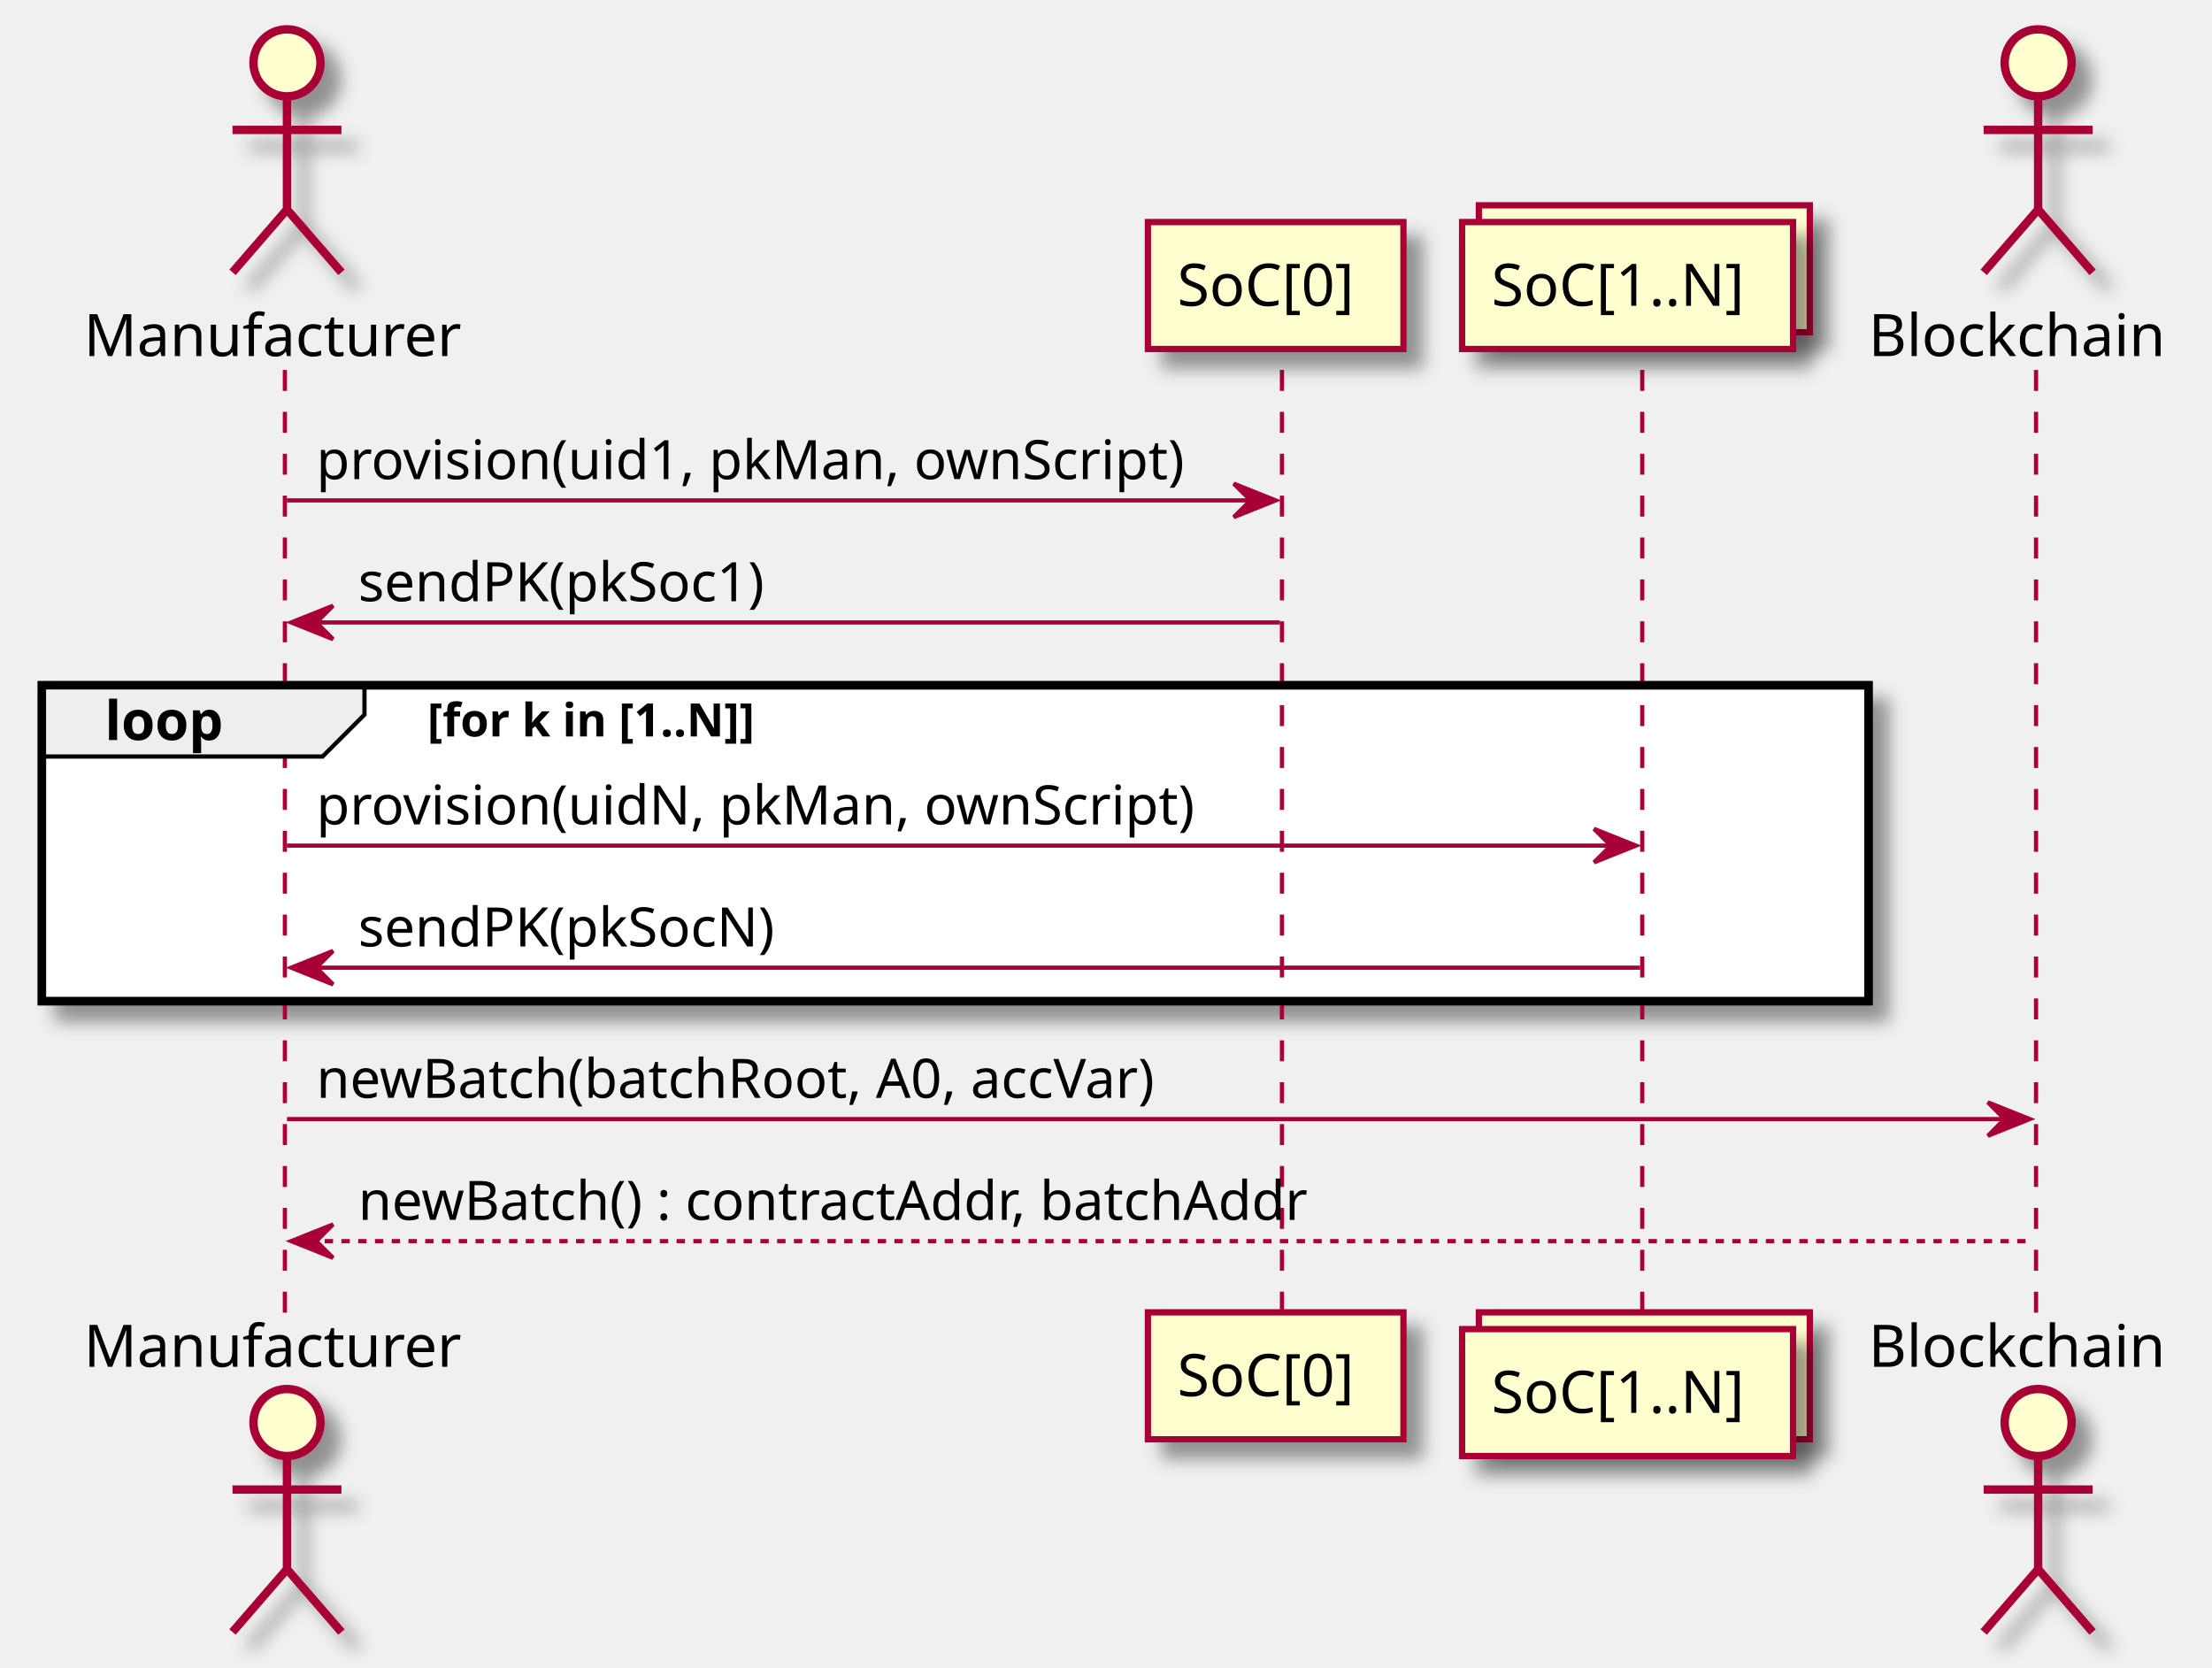
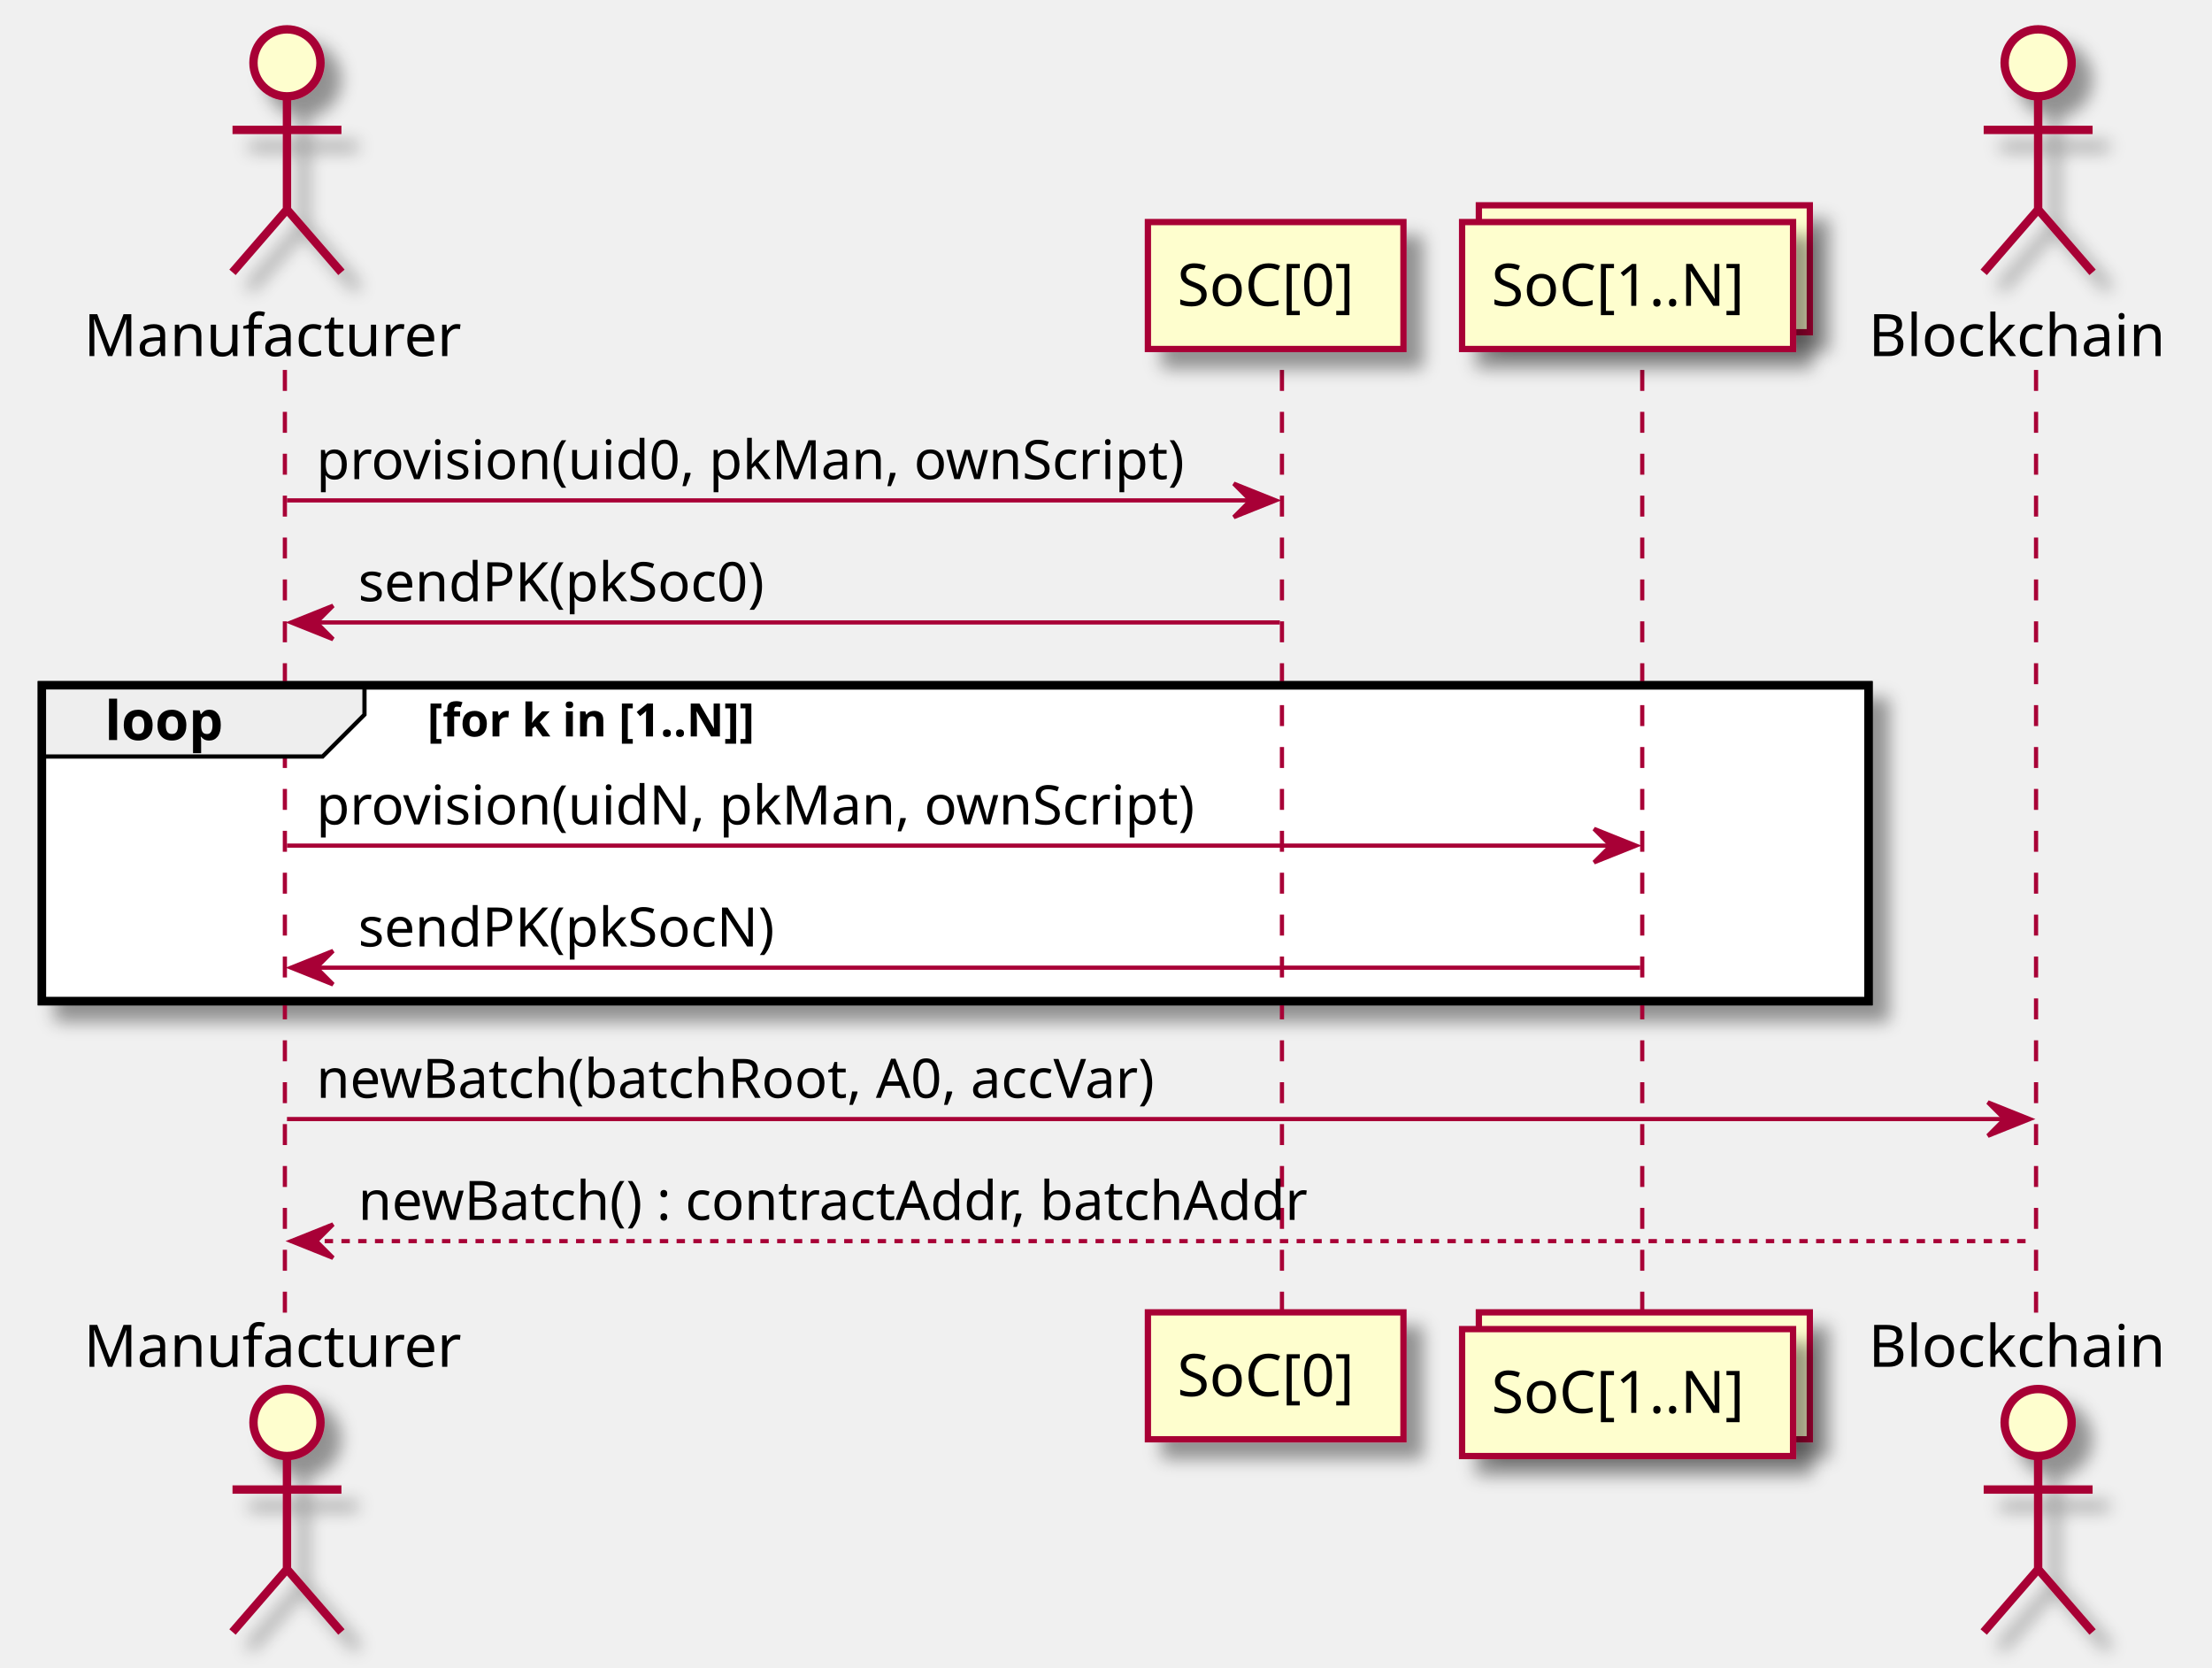
<svg xmlns="http://www.w3.org/2000/svg" contentScriptType="application/ecmascript" contentStyleType="text/css" height="398px" preserveAspectRatio="none" style="width:528px;height:398px;" version="1.1" viewBox="0 0 528 398" width="528px" zoomAndPan="magnify">
  <defs>
-     <filter height="300%" id="f1fhrxvp899e2u" width="300%" x="-1" y="-1">
+     <filter height="300%" id="f1bsj8oeevmnu2" width="300%" x="-1" y="-1">
      <feGaussianBlur result="blurOut" stdDeviation="2.0" />
      <feColorMatrix in="blurOut" result="blurOut2" type="matrix" values="0 0 0 0 0 0 0 0 0 0 0 0 0 0 0 0 0 0 .4 0" />
      <feOffset dx="4.0" dy="4.0" in="blurOut2" result="blurOut3" />
      <feBlend in="SourceGraphic" in2="blurOut3" mode="normal" />
    </filter>
  </defs>
  <g>
-     <rect fill="#FFFFFF" filter="url(#f1fhrxvp899e2u)" height="75.398" style="stroke:#000000;stroke-width:2.0;" width="436" x="10" y="163.562" />
+     <rect fill="#FFFFFF" filter="url(#f1bsj8oeevmnu2)" height="75.398" style="stroke:#000000;stroke-width:2.0;" width="436" x="10" y="163.562" />
    <line style="stroke:#A80036;stroke-width:1.0;stroke-dasharray:5.0,5.0;" x1="68" x2="68" y1="88.297" y2="314.227" />
    <line style="stroke:#A80036;stroke-width:1.0;stroke-dasharray:5.0,5.0;" x1="306" x2="306" y1="88.297" y2="314.227" />
    <line style="stroke:#A80036;stroke-width:1.0;stroke-dasharray:5.0,5.0;" x1="392" x2="392" y1="88.297" y2="314.227" />
    <line style="stroke:#A80036;stroke-width:1.0;stroke-dasharray:5.0,5.0;" x1="486" x2="486" y1="88.297" y2="314.227" />
    <text fill="#000000" font-family="sans-serif" font-size="14" lengthAdjust="spacingAndGlyphs" textLength="91" x="20" y="84.995">Manufacturer</text>
-     <ellipse cx="68.5" cy="15" fill="#FEFECE" filter="url(#f1fhrxvp899e2u)" rx="8" ry="8" style="stroke:#A80036;stroke-width:2.0;" />
-     <path d="M68.5,23 L68.5,50 M55.5,31 L81.5,31 M68.5,50 L55.5,65 M68.5,50 L81.5,65 " fill="none" filter="url(#f1fhrxvp899e2u)" style="stroke:#A80036;stroke-width:2.0;" />
+     <ellipse cx="68.5" cy="15" fill="#FEFECE" filter="url(#f1bsj8oeevmnu2)" rx="8" ry="8" style="stroke:#A80036;stroke-width:2.0;" />
+     <path d="M68.5,23 L68.5,50 M55.5,31 L81.5,31 M68.5,50 L55.5,65 M68.5,50 L81.5,65 " fill="none" filter="url(#f1bsj8oeevmnu2)" style="stroke:#A80036;stroke-width:2.0;" />
    <text fill="#000000" font-family="sans-serif" font-size="14" lengthAdjust="spacingAndGlyphs" textLength="91" x="20" y="326.222">Manufacturer</text>
-     <ellipse cx="68.5" cy="339.523" fill="#FEFECE" filter="url(#f1fhrxvp899e2u)" rx="8" ry="8" style="stroke:#A80036;stroke-width:2.0;" />
-     <path d="M68.5,347.523 L68.5,374.523 M55.5,355.523 L81.5,355.523 M68.5,374.523 L55.5,389.523 M68.5,374.523 L81.5,389.523 " fill="none" filter="url(#f1fhrxvp899e2u)" style="stroke:#A80036;stroke-width:2.0;" />
-     <rect fill="#FEFECE" filter="url(#f1fhrxvp899e2u)" height="30.297" style="stroke:#A80036;stroke-width:1.5;" width="61" x="274" y="53" />
+     <ellipse cx="68.5" cy="339.523" fill="#FEFECE" filter="url(#f1bsj8oeevmnu2)" rx="8" ry="8" style="stroke:#A80036;stroke-width:2.0;" />
+     <path d="M68.5,347.523 L68.5,374.523 M55.5,355.523 L81.5,355.523 M68.5,374.523 L55.5,389.523 M68.5,374.523 L81.5,389.523 " fill="none" filter="url(#f1bsj8oeevmnu2)" style="stroke:#A80036;stroke-width:2.0;" />
+     <rect fill="#FEFECE" filter="url(#f1bsj8oeevmnu2)" height="30.297" style="stroke:#A80036;stroke-width:1.5;" width="61" x="274" y="53" />
    <text fill="#000000" font-family="sans-serif" font-size="14" lengthAdjust="spacingAndGlyphs" textLength="47" x="281" y="72.995">SoC[0]</text>
-     <rect fill="#FEFECE" filter="url(#f1fhrxvp899e2u)" height="30.297" style="stroke:#A80036;stroke-width:1.5;" width="61" x="274" y="313.227" />
+     <rect fill="#FEFECE" filter="url(#f1bsj8oeevmnu2)" height="30.297" style="stroke:#A80036;stroke-width:1.5;" width="61" x="274" y="313.227" />
    <text fill="#000000" font-family="sans-serif" font-size="14" lengthAdjust="spacingAndGlyphs" textLength="47" x="281" y="333.222">SoC[0]</text>
-     <rect fill="#FEFECE" filter="url(#f1fhrxvp899e2u)" height="30.297" style="stroke:#A80036;stroke-width:1.5;" width="79" x="353" y="49" />
-     <rect fill="#FEFECE" filter="url(#f1fhrxvp899e2u)" height="30.297" style="stroke:#A80036;stroke-width:1.5;" width="79" x="349" y="53" />
+     <rect fill="#FEFECE" filter="url(#f1bsj8oeevmnu2)" height="30.297" style="stroke:#A80036;stroke-width:1.5;" width="79" x="353" y="49" />
+     <rect fill="#FEFECE" filter="url(#f1bsj8oeevmnu2)" height="30.297" style="stroke:#A80036;stroke-width:1.5;" width="79" x="349" y="53" />
    <text fill="#000000" font-family="sans-serif" font-size="14" lengthAdjust="spacingAndGlyphs" textLength="65" x="356" y="72.995">SoC[1..N]</text>
-     <rect fill="#FEFECE" filter="url(#f1fhrxvp899e2u)" height="30.297" style="stroke:#A80036;stroke-width:1.5;" width="79" x="353" y="313.227" />
-     <rect fill="#FEFECE" filter="url(#f1fhrxvp899e2u)" height="30.297" style="stroke:#A80036;stroke-width:1.5;" width="79" x="349" y="317.227" />
+     <rect fill="#FEFECE" filter="url(#f1bsj8oeevmnu2)" height="30.297" style="stroke:#A80036;stroke-width:1.5;" width="79" x="353" y="313.227" />
+     <rect fill="#FEFECE" filter="url(#f1bsj8oeevmnu2)" height="30.297" style="stroke:#A80036;stroke-width:1.5;" width="79" x="349" y="317.227" />
    <text fill="#000000" font-family="sans-serif" font-size="14" lengthAdjust="spacingAndGlyphs" textLength="65" x="356" y="337.222">SoC[1..N]</text>
    <text fill="#000000" font-family="sans-serif" font-size="14" lengthAdjust="spacingAndGlyphs" textLength="75" x="446" y="84.995">Blockchain</text>
-     <ellipse cx="486.5" cy="15" fill="#FEFECE" filter="url(#f1fhrxvp899e2u)" rx="8" ry="8" style="stroke:#A80036;stroke-width:2.0;" />
-     <path d="M486.5,23 L486.5,50 M473.5,31 L499.5,31 M486.5,50 L473.5,65 M486.5,50 L499.5,65 " fill="none" filter="url(#f1fhrxvp899e2u)" style="stroke:#A80036;stroke-width:2.0;" />
+     <ellipse cx="486.5" cy="15" fill="#FEFECE" filter="url(#f1bsj8oeevmnu2)" rx="8" ry="8" style="stroke:#A80036;stroke-width:2.0;" />
+     <path d="M486.5,23 L486.5,50 M473.5,31 L499.5,31 M486.5,50 L473.5,65 M486.5,50 L499.5,65 " fill="none" filter="url(#f1bsj8oeevmnu2)" style="stroke:#A80036;stroke-width:2.0;" />
    <text fill="#000000" font-family="sans-serif" font-size="14" lengthAdjust="spacingAndGlyphs" textLength="75" x="446" y="326.222">Blockchain</text>
-     <ellipse cx="486.5" cy="339.523" fill="#FEFECE" filter="url(#f1fhrxvp899e2u)" rx="8" ry="8" style="stroke:#A80036;stroke-width:2.0;" />
-     <path d="M486.5,347.523 L486.5,374.523 M473.5,355.523 L499.5,355.523 M486.5,374.523 L473.5,389.523 M486.5,374.523 L499.5,389.523 " fill="none" filter="url(#f1fhrxvp899e2u)" style="stroke:#A80036;stroke-width:2.0;" />
+     <ellipse cx="486.5" cy="339.523" fill="#FEFECE" filter="url(#f1bsj8oeevmnu2)" rx="8" ry="8" style="stroke:#A80036;stroke-width:2.0;" />
+     <path d="M486.5,347.523 L486.5,374.523 M473.5,355.523 L499.5,355.523 M486.5,374.523 L473.5,389.523 M486.5,374.523 L499.5,389.523 " fill="none" filter="url(#f1bsj8oeevmnu2)" style="stroke:#A80036;stroke-width:2.0;" />
    <polygon fill="#A80036" points="294.5,115.43,304.5,119.43,294.5,123.43,298.5,119.43" style="stroke:#A80036;stroke-width:1.0;" />
    <line style="stroke:#A80036;stroke-width:1.0;" x1="68.5" x2="300.5" y1="119.43" y2="119.43" />
-     <text fill="#000000" font-family="sans-serif" font-size="13" lengthAdjust="spacingAndGlyphs" textLength="214" x="75.5" y="114.364">provision(uid1, pkMan, ownScript)</text>
+     <text fill="#000000" font-family="sans-serif" font-size="13" lengthAdjust="spacingAndGlyphs" textLength="214" x="75.5" y="114.364">provision(uid0, pkMan, ownScript)</text>
    <polygon fill="#A80036" points="79.5,144.562,69.5,148.562,79.5,152.562,75.5,148.562" style="stroke:#A80036;stroke-width:1.0;" />
    <line style="stroke:#A80036;stroke-width:1.0;" x1="73.5" x2="305.5" y1="148.562" y2="148.562" />
-     <text fill="#000000" font-family="sans-serif" font-size="13" lengthAdjust="spacingAndGlyphs" textLength="104" x="85.5" y="143.497">sendPK(pkSoc1)</text>
+     <text fill="#000000" font-family="sans-serif" font-size="13" lengthAdjust="spacingAndGlyphs" textLength="104" x="85.5" y="143.497">sendPK(pkSoc0)</text>
    <path d="M10,163.562 L87,163.562 L87,170.562 L77,180.562 L10,180.562 L10,163.562 " fill="#EEEEEE" style="stroke:#000000;stroke-width:1.0;" />
    <rect fill="none" height="75.398" style="stroke:#000000;stroke-width:2.0;" width="436" x="10" y="163.562" />
    <text fill="#000000" font-family="sans-serif" font-size="13" font-weight="bold" lengthAdjust="spacingAndGlyphs" textLength="32" x="25" y="176.629">loop</text>
    <text fill="#000000" font-family="sans-serif" font-size="11" font-weight="bold" lengthAdjust="spacingAndGlyphs" textLength="94" x="102" y="175.773">[for k in [1..N]]</text>
    <polygon fill="#A80036" points="380.5,197.828,390.5,201.828,380.5,205.828,384.5,201.828" style="stroke:#A80036;stroke-width:1.0;" />
    <line style="stroke:#A80036;stroke-width:1.0;" x1="68.5" x2="386.5" y1="201.828" y2="201.828" />
    <text fill="#000000" font-family="sans-serif" font-size="13" lengthAdjust="spacingAndGlyphs" textLength="216" x="75.5" y="196.762">provision(uidN, pkMan, ownScript)</text>
    <polygon fill="#A80036" points="79.5,226.961,69.5,230.961,79.5,234.961,75.5,230.961" style="stroke:#A80036;stroke-width:1.0;" />
    <line style="stroke:#A80036;stroke-width:1.0;" x1="73.5" x2="391.5" y1="230.961" y2="230.961" />
    <text fill="#000000" font-family="sans-serif" font-size="13" lengthAdjust="spacingAndGlyphs" textLength="106" x="85.5" y="225.895">sendPK(pkSocN)</text>
    <polygon fill="#A80036" points="474.5,263.094,484.5,267.094,474.5,271.094,478.5,267.094" style="stroke:#A80036;stroke-width:1.0;" />
    <line style="stroke:#A80036;stroke-width:1.0;" x1="68.5" x2="480.5" y1="267.094" y2="267.094" />
    <text fill="#000000" font-family="sans-serif" font-size="13" lengthAdjust="spacingAndGlyphs" textLength="214" x="75.5" y="262.028">newBatch(batchRoot, A0, accVar)</text>
    <polygon fill="#A80036" points="79.5,292.227,69.5,296.227,79.5,300.227,75.5,296.227" style="stroke:#A80036;stroke-width:1.0;" />
    <line style="stroke:#A80036;stroke-width:1.0;stroke-dasharray:2.0,2.0;" x1="73.5" x2="485.5" y1="296.227" y2="296.227" />
    <text fill="#000000" font-family="sans-serif" font-size="13" lengthAdjust="spacingAndGlyphs" textLength="241" x="85.5" y="291.161">newBatch() : contractAddr, batchAddr</text>
  </g>
</svg>
